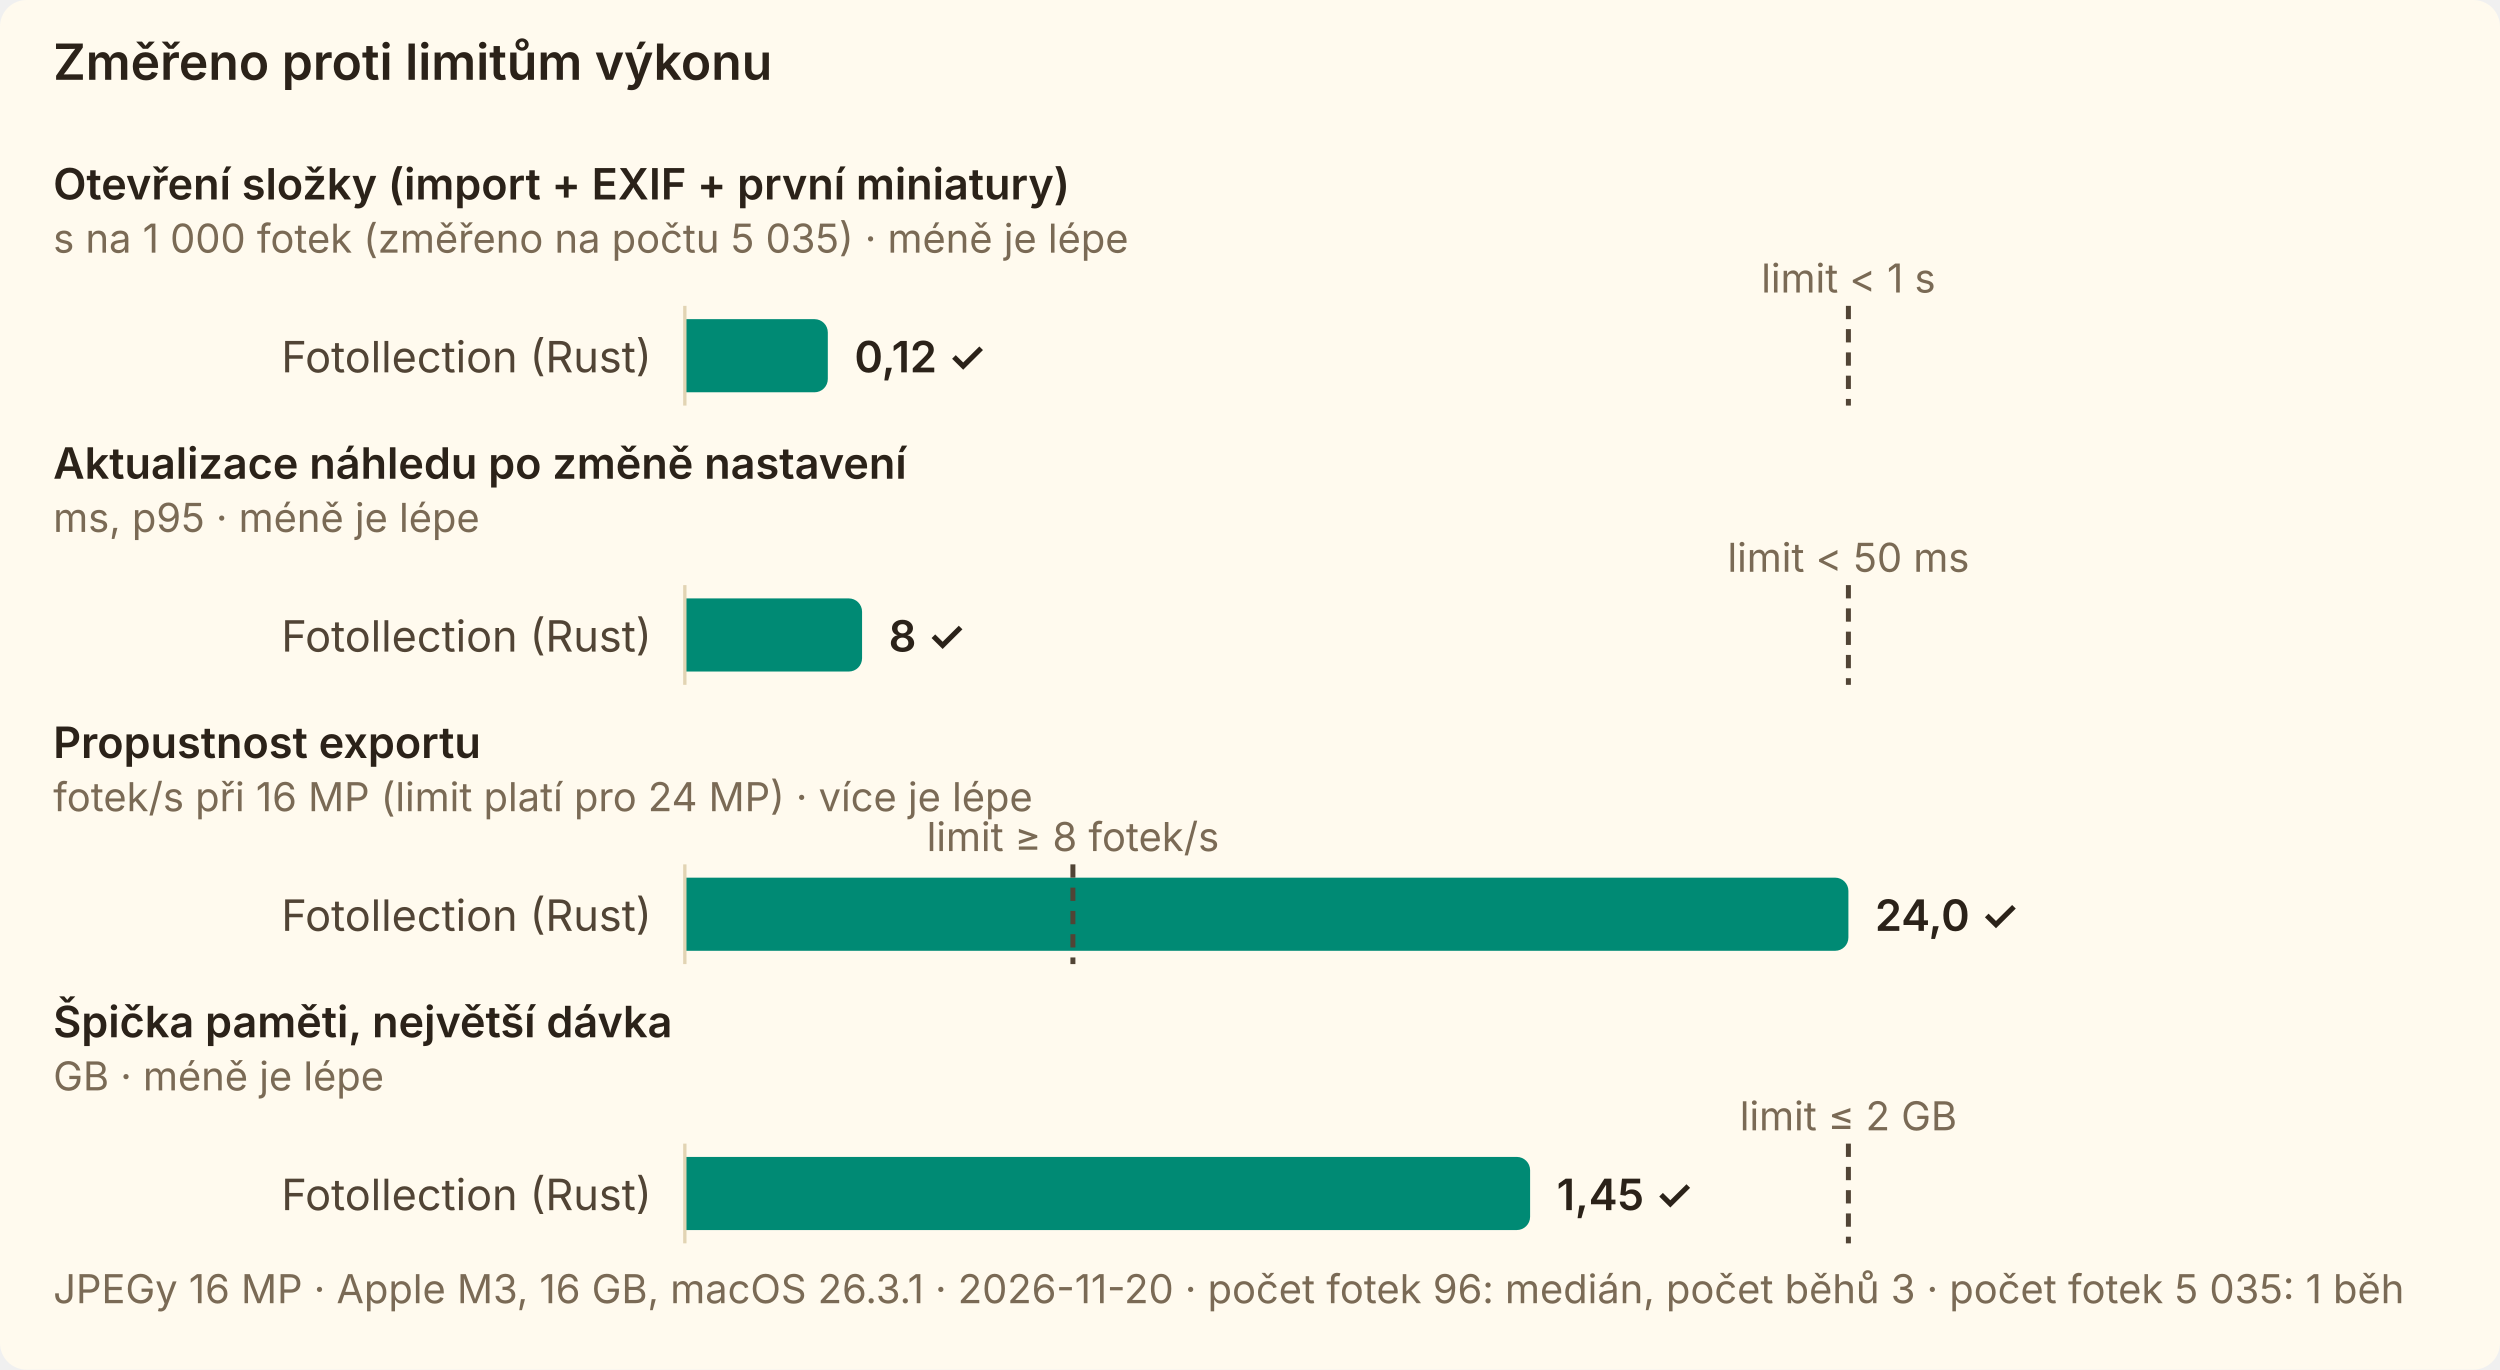
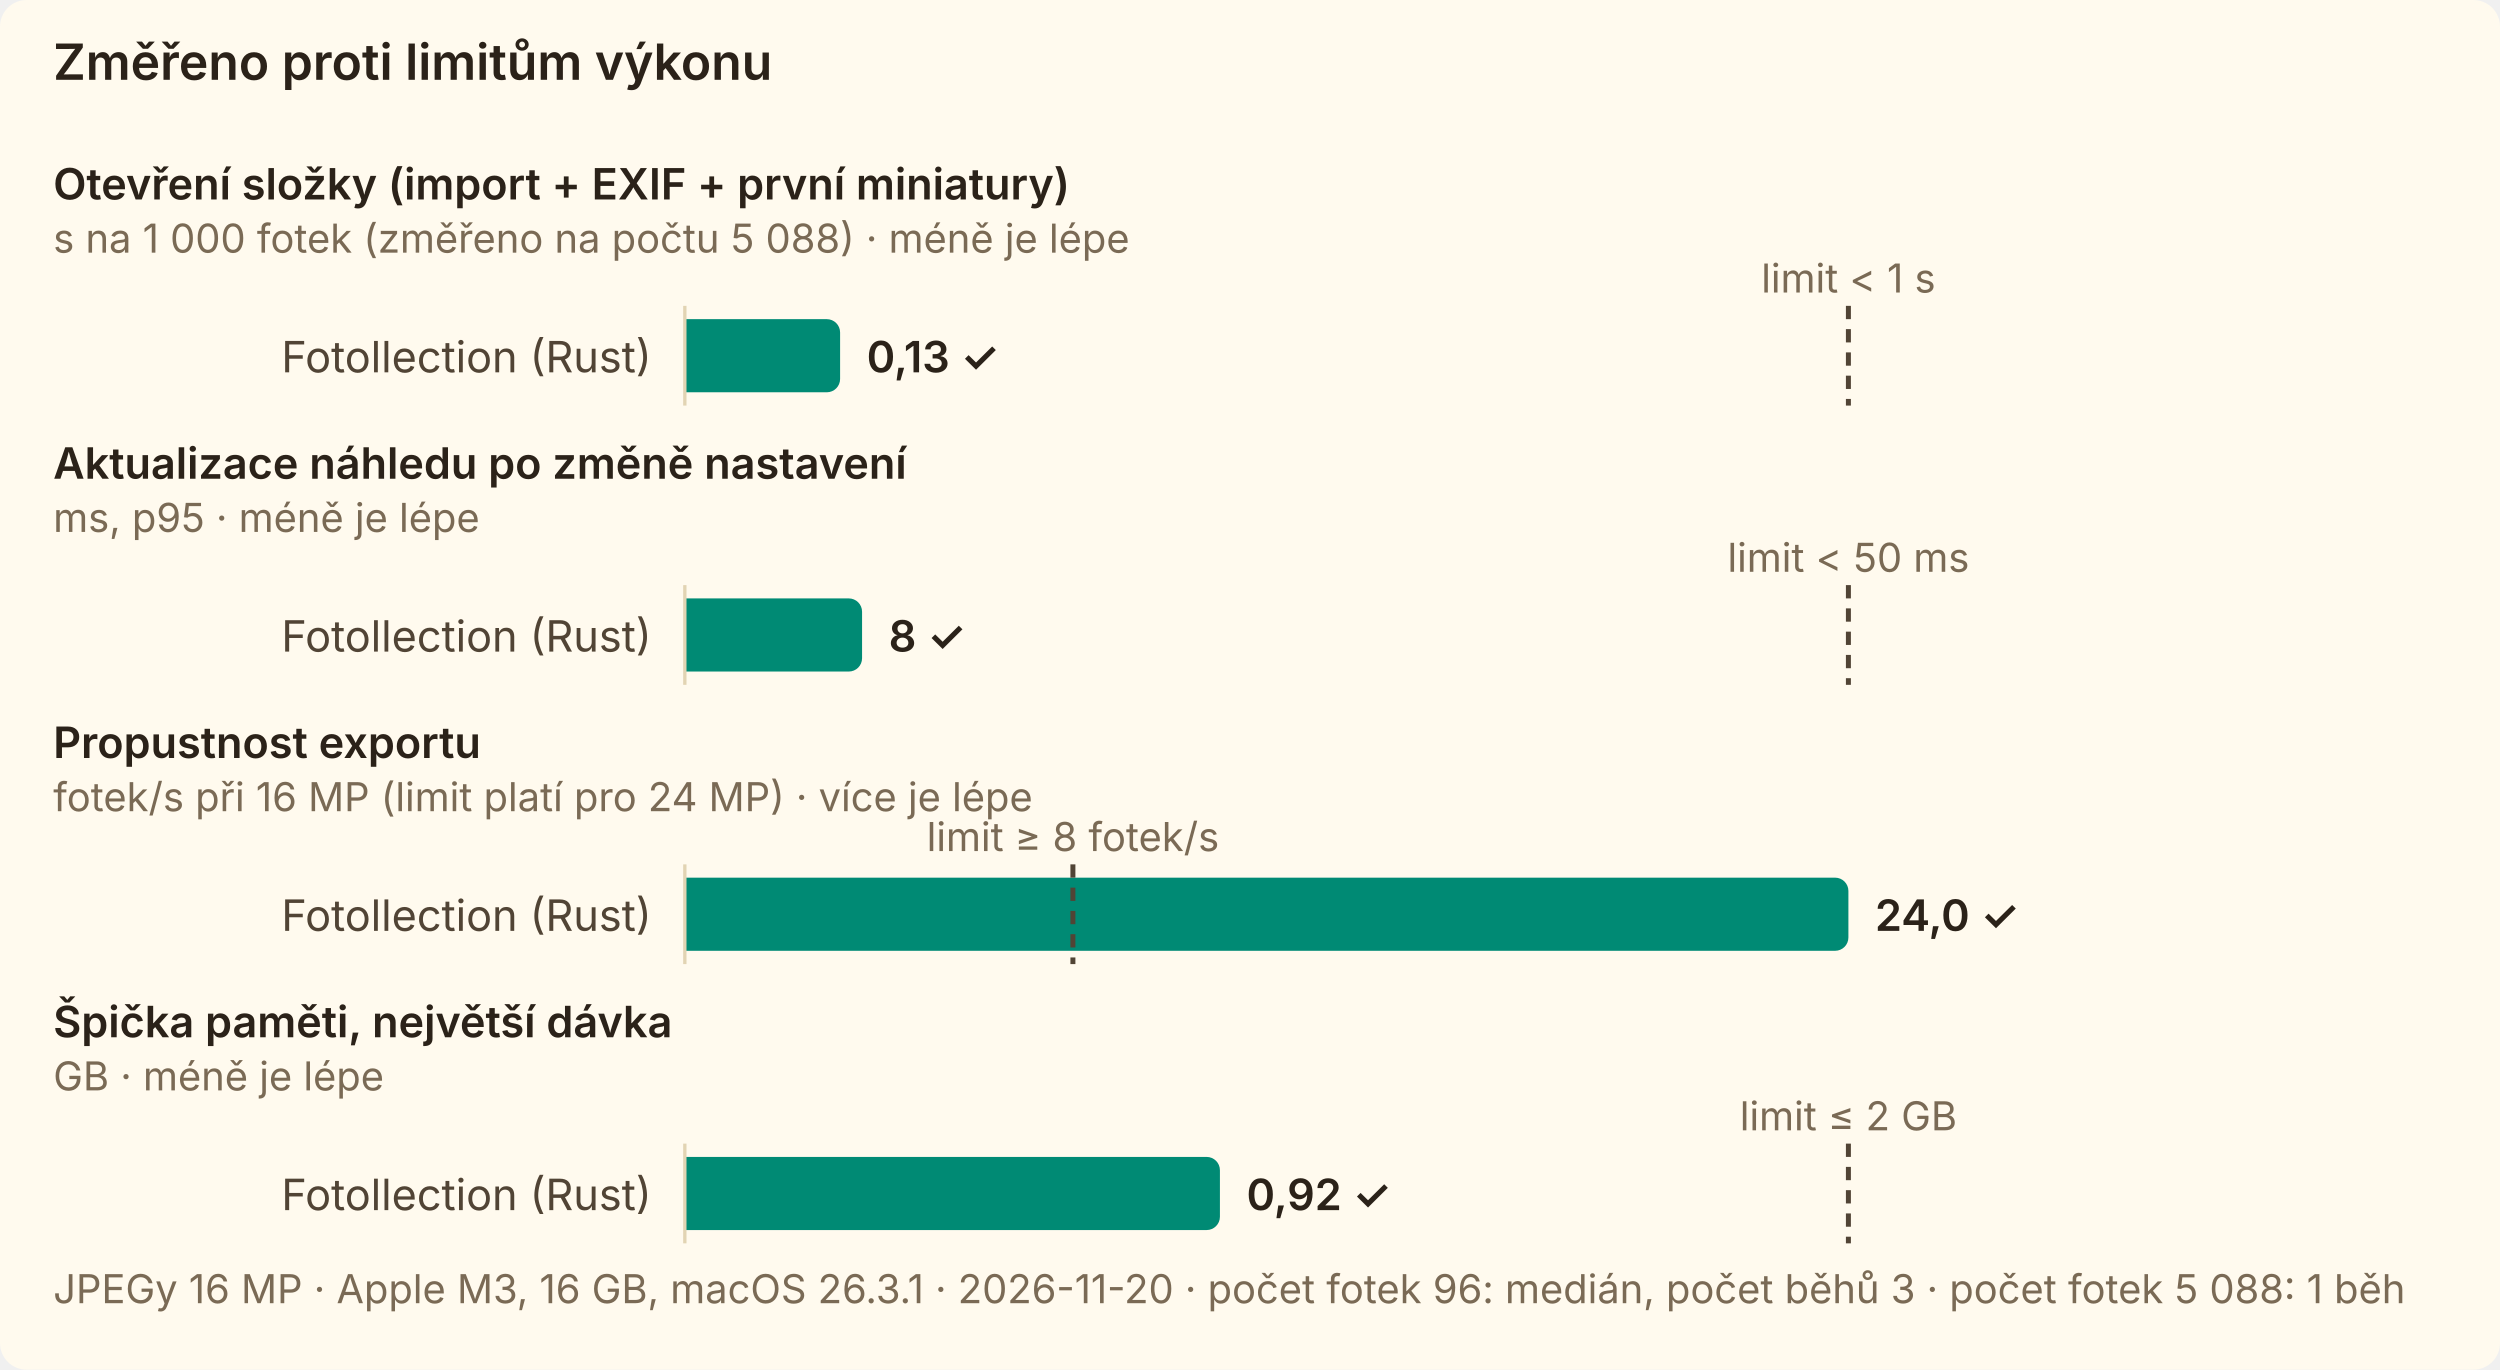
<svg xmlns="http://www.w3.org/2000/svg" viewBox="-16 -16 752 412" width="752" height="412" role="img" aria-labelledby="t d">
  <style>
  .bg{fill:#fffaee} .t1{fill:#2b2219;font:600 13px system-ui,-apple-system,Segoe UI,sans-serif}
  .t2{fill:#514435;font:13px system-ui,-apple-system,Segoe UI,sans-serif}
  .t3{fill:#7a6a55;font:12px system-ui,-apple-system,Segoe UI,sans-serif}
  .h{font-size:15px} .num{font-variant-numeric:tabular-nums} .axis{stroke:#e2d4b3;stroke-width:1}
  .ref{stroke:#514435;stroke-width:1.5;stroke-dasharray:4 3} .refw{stroke:#b5652a;stroke-width:1.5;stroke-dasharray:4 3}
  .s1{fill:#008a74} .old{fill-opacity:.45} .s2{fill:#b5652a} .s3{fill:#1baf7a} .s4{fill:#eda100} .s5{fill:#e87ba4} .gap{stroke:#fffaee;stroke-width:2}
  .in{fill:#fff} .ln{fill:none;stroke:#008a74;stroke-width:2;stroke-linejoin:round} .band{fill:#e2d4b3;fill-opacity:.35}
  @media (prefers-color-scheme: dark){
    .bg{fill:#262019} .t1{fill:#f3ead6} .t2{fill:#d8cab0} .t3{fill:#a8977c} .axis{stroke:#3b3127}
    .ref{stroke:#d8cab0} .refw{stroke:#cc7f3e}
    .s1{fill:#21a593} .s2{fill:#cc7f3e} .s3{fill:#199e70} .s4{fill:#c98500} .s5{fill:#d55181} .gap{stroke:#262019}
    .ln{stroke:#21a593} .band{fill:#3b3127}
  }
</style>
  <rect class="bg" x="-16" y="-16" width="752" height="412" rx="8" />
  <text class="t1 h" x="0" y="8">Změřeno proti limitům výkonu</text>
  <text class="t1" x="0" y="44">Otevření složky (import + EXIF + první miniatury)</text>
-   <text class="t3" x="0" y="60">s na 1 000 fotek (změřeno na počtu 5 035) · méně je lépe</text>
+   <text class="t3" x="0" y="60">s na 1 000 fotek (změřeno na počtu 5 088) · méně je lépe</text>
  <text class="t2" x="180" y="96" text-anchor="end">Fotollection (Rust)</text>
-   <path class="s1" d="M190 80h39.007a4 4 0 0 1 4 4v14a4 4 0 0 1 -4 4h-39.007z" />
-   <text class="t1 num" x="241.007" y="96">0,12 ✓</text>
+   <path class="s1" d="M190 80h42.701a4 4 0 0 1 4 4v14a4 4 0 0 1 -4 4h-42.701z" />
+   <text class="t1 num" x="244.701" y="96">0,13 ✓</text>
  <line class="axis" x1="190" x2="190" y1="76" y2="106" />
  <line class="ref" x1="540" x2="540" y1="76" y2="106" />
  <text class="t3" x="540" y="72" text-anchor="middle">limit &lt; 1 s</text>
  <text class="t1" x="0" y="128">Aktualizace náhledu po změně nastavení</text>
  <text class="t3" x="0" y="144">ms, p95 · méně je lépe</text>
  <text class="t2" x="180" y="180" text-anchor="end">Fotollection (Rust)</text>
  <path class="s1" d="M190 164h49.309a4 4 0 0 1 4 4v14a4 4 0 0 1 -4 4h-49.309z" />
  <text class="t1 num" x="251.309" y="180">8 ✓</text>
  <line class="axis" x1="190" x2="190" y1="160" y2="190" />
  <line class="ref" x1="540" x2="540" y1="160" y2="190" />
  <text class="t3" x="540" y="156" text-anchor="middle">limit &lt; 50 ms</text>
  <text class="t1" x="0" y="212">Propustnost exportu</text>
  <text class="t3" x="0" y="228">fotek/s při 16 MP (limit platí pro 24 MP) · více je lépe</text>
  <text class="t2" x="180" y="264" text-anchor="end">Fotollection (Rust)</text>
  <path class="s1" d="M190 248h346a4 4 0 0 1 4 4v14a4 4 0 0 1 -4 4h-346z" />
  <text class="t1 num" x="548" y="264">24,0 ✓</text>
  <line class="axis" x1="190" x2="190" y1="244" y2="274" />
  <line class="ref" x1="306.73" x2="306.73" y1="244" y2="274" />
  <text class="t3" x="306.73" y="240" text-anchor="middle">limit ≥ 8 fotek/s</text>
  <text class="t1" x="0" y="296">Špička paměti, největší dávka</text>
  <text class="t3" x="0" y="312">GB · méně je lépe</text>
  <text class="t2" x="180" y="348" text-anchor="end">Fotollection (Rust)</text>
-   <path class="s1" d="M190 332h250.255a4 4 0 0 1 4 4v14a4 4 0 0 1 -4 4h-250.255z" />
-   <text class="t1 num" x="452.255" y="348">1,45 ✓</text>
+   <path class="s1" d="M190 332h156.953a4 4 0 0 1 4 4v14a4 4 0 0 1 -4 4h-156.953z" />
+   <text class="t1 num" x="358.953" y="348">0,92 ✓</text>
  <line class="axis" x1="190" x2="190" y1="328" y2="358" />
  <line class="ref" x1="540" x2="540" y1="328" y2="358" />
  <text class="t3" x="540" y="324" text-anchor="middle">limit ≤ 2 GB</text>
-   <text class="t3" x="0" y="376">JPEGy 16 MP · Apple M3, 16 GB, macOS 26.3.1 · 2026-11-20 · počet fotek 96: medián, počet běhů 3 · počet fotek 5 035: 1 běh</text>
+   <text class="t3" x="0" y="376">JPEGy 16 MP · Apple M3, 16 GB, macOS 26.3.1 · 2026-11-20 · počet fotek 96: medián, počet běhů 3 · počet fotek 5 088: 1 běh</text>
</svg>
